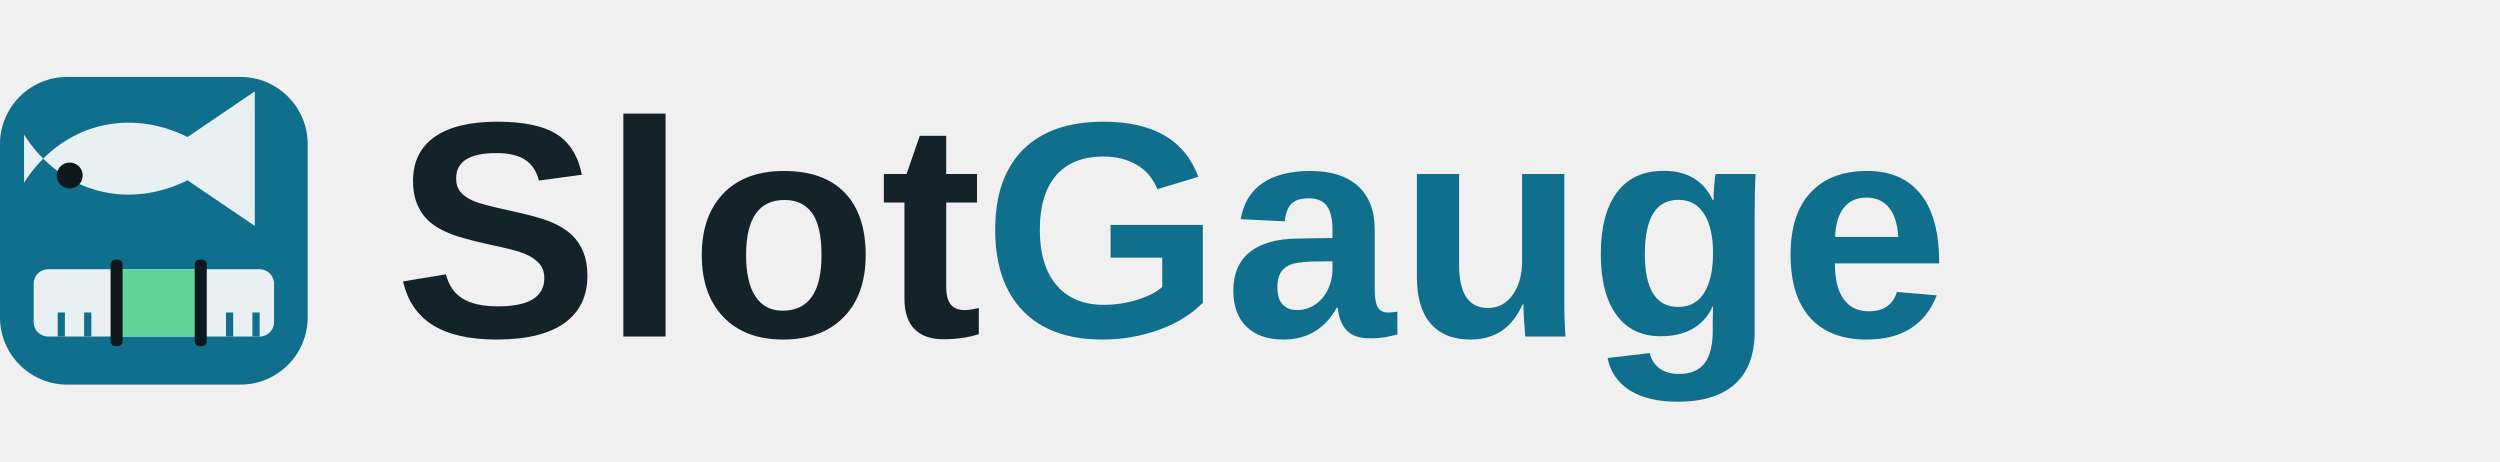
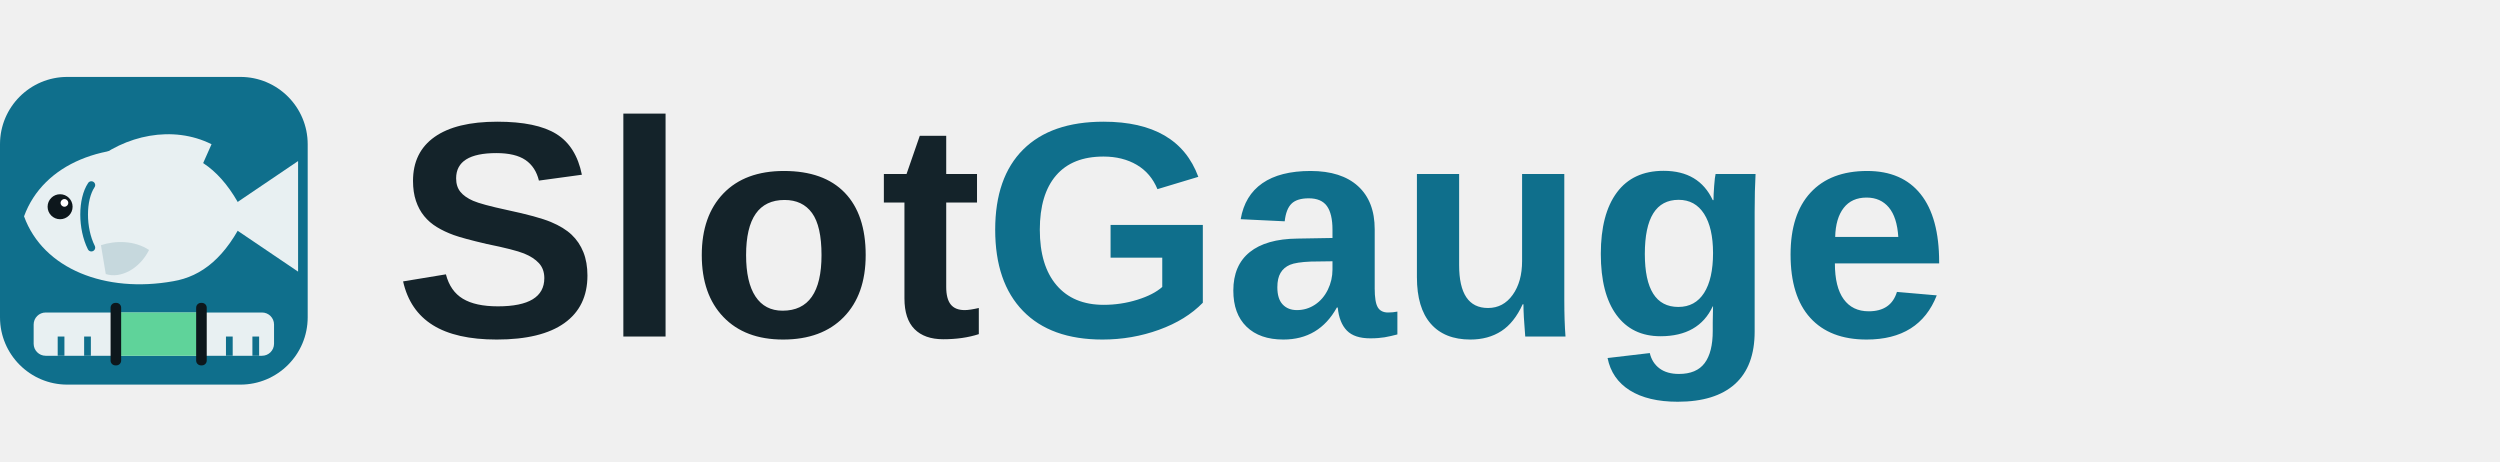
<svg xmlns="http://www.w3.org/2000/svg" viewBox="0 0 520 96" width="520" height="96">
  <style>text{font-family:"Barlow Condensed","Arial Narrow",Arial,sans-serif;font-weight:700}</style>
-   <rect x="0" y="16" width="64" height="64" rx="14" fill="#0f6f8c" />
-   <rect x="7" y="56" width="50" height="14" rx="3" fill="#e8f0f2" />
-   <rect x="24" y="56" width="18" height="14" fill="#5fd39a" />
-   <rect x="23" y="54" width="2.5" height="18" rx="1" fill="#0d171c" />
-   <rect x="40.5" y="54" width="2.5" height="18" rx="1" fill="#0d171c" />
-   <g fill="#0f6f8c">
-     <rect x="12" y="65" width="1.5" height="5" />
-     <rect x="17.5" y="65" width="1.5" height="5" />
-     <rect x="47" y="65" width="1.5" height="5" />
-     <rect x="52.5" y="65" width="1.5" height="5" />
+   <g transform="translate(0,16)">
+     <rect width="64" height="64" rx="14" fill="#0f6f8c" />
+     <g fill="#e8f0f2">
+       <path d="M19 18c7-6 17-8 25-4l-4 9H17z" />
+       <path d="M5 29C9 18 22 13 36 15.5c6 1 11 5 15 13.5-4 8.5-9 12.5-15 13.5C22 45 9 40 5 29z" />
+       <path d="M45 29l17-11.5v23z" />
+       <path d="M21 35c3-1 7-1 10 1-2 4-6 6-9 5z" fill="#c6d8dd" />
+     </g>
+     <path d="M19 22.5c-2 3-2 9 0 13" fill="none" stroke="#0f6f8c" stroke-width="1.6" stroke-linecap="round" />
+     <circle cx="12.5" cy="27" r="2.6" fill="#0d171c" />
+     <circle cx="13.4" cy="26.2" r=".8" fill="#fff" />
+     <rect x="7" y="49" width="50" height="9" rx="2.5" fill="#e8f0f2" />
+     <rect x="24" y="49" width="18" height="9" fill="#5fd39a" />
+     <rect x="23" y="47" width="2.2" height="13" rx="1" fill="#0d171c" />
+     <rect x="40.8" y="47" width="2.2" height="13" rx="1" fill="#0d171c" />
+     <g fill="#0f6f8c">
+       <rect x="12" y="54" width="1.4" height="4" />
+       <rect x="17.5" y="54" width="1.4" height="4" />
+       <rect x="47" y="54" width="1.4" height="4" />
+       <rect x="52.5" y="54" width="1.4" height="4" />
+     </g>
  </g>
-   <path d="M5 38c8-12.5 22-15.5 34-9.5l14-9.5v28l-14-9.5c-12 6-26 3-34-9.5z" fill="#e8f0f2" />
-   <circle cx="14.5" cy="36.5" r="2.7" fill="#0d171c" />
  <text x="82" y="70" font-size="64" fill="#14232a" letter-spacing="0.5">Slot<tspan fill="#0f6f8c">Gauge</tspan>
  </text>
</svg>
